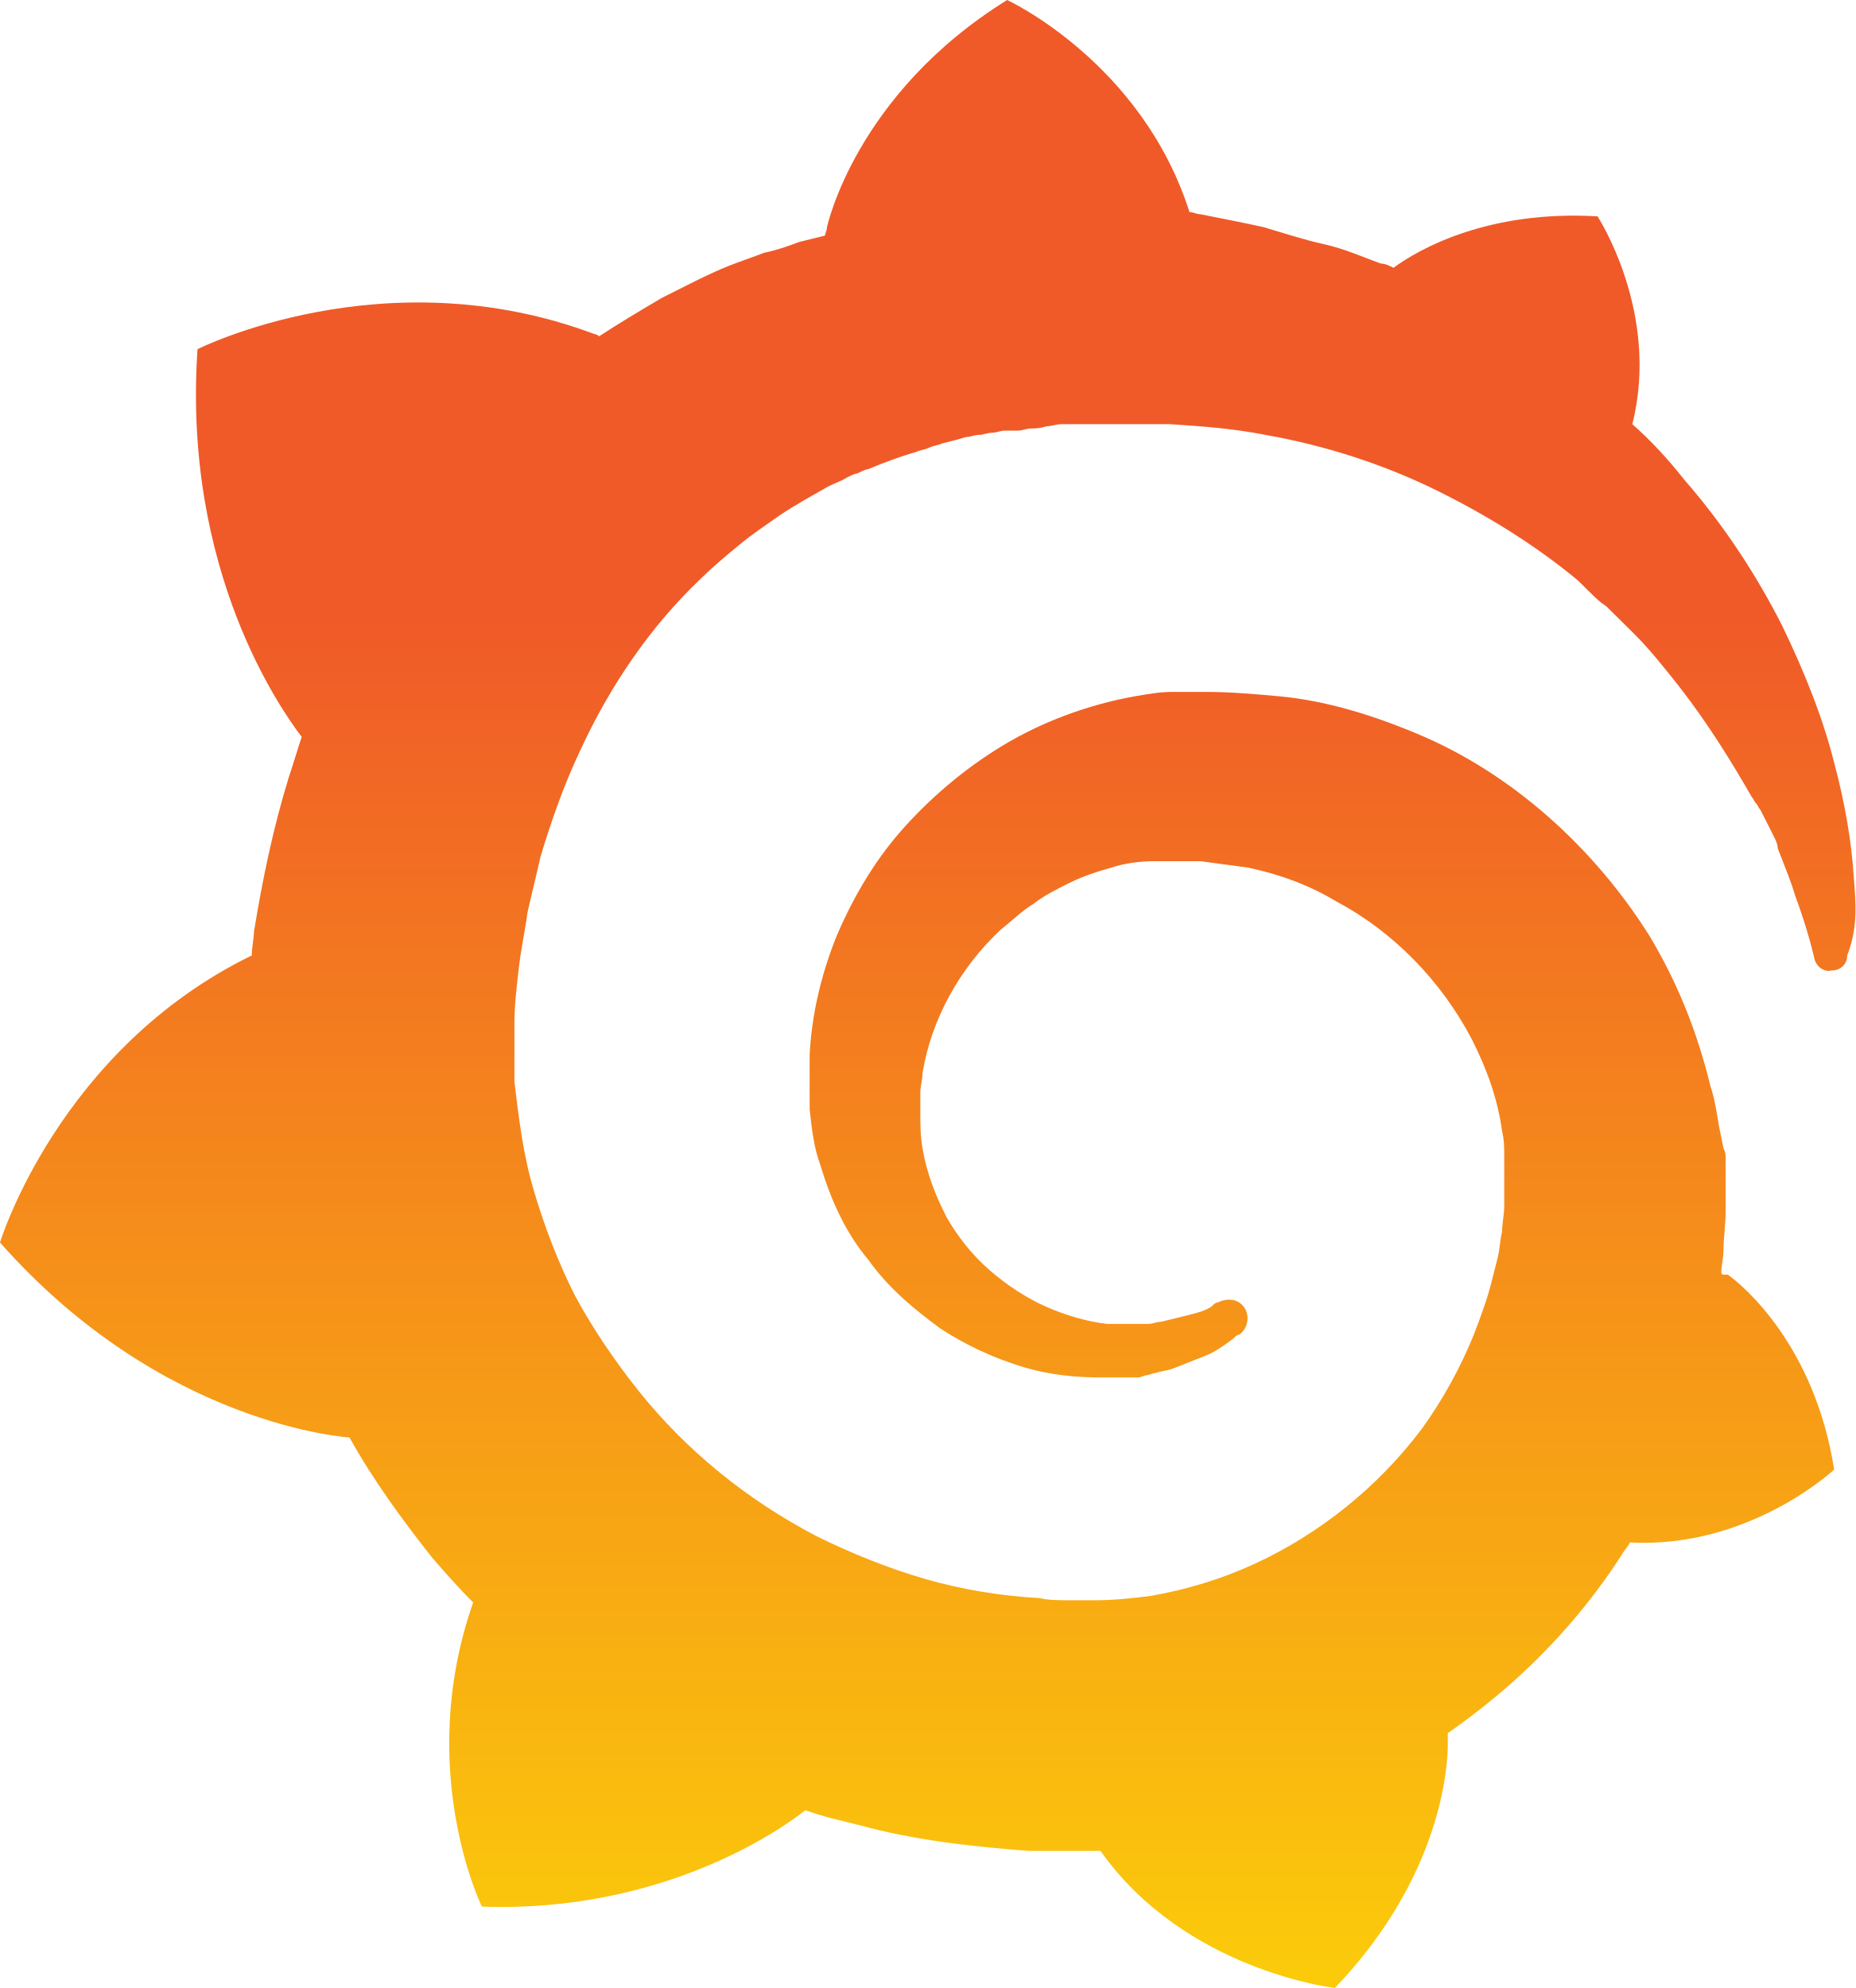
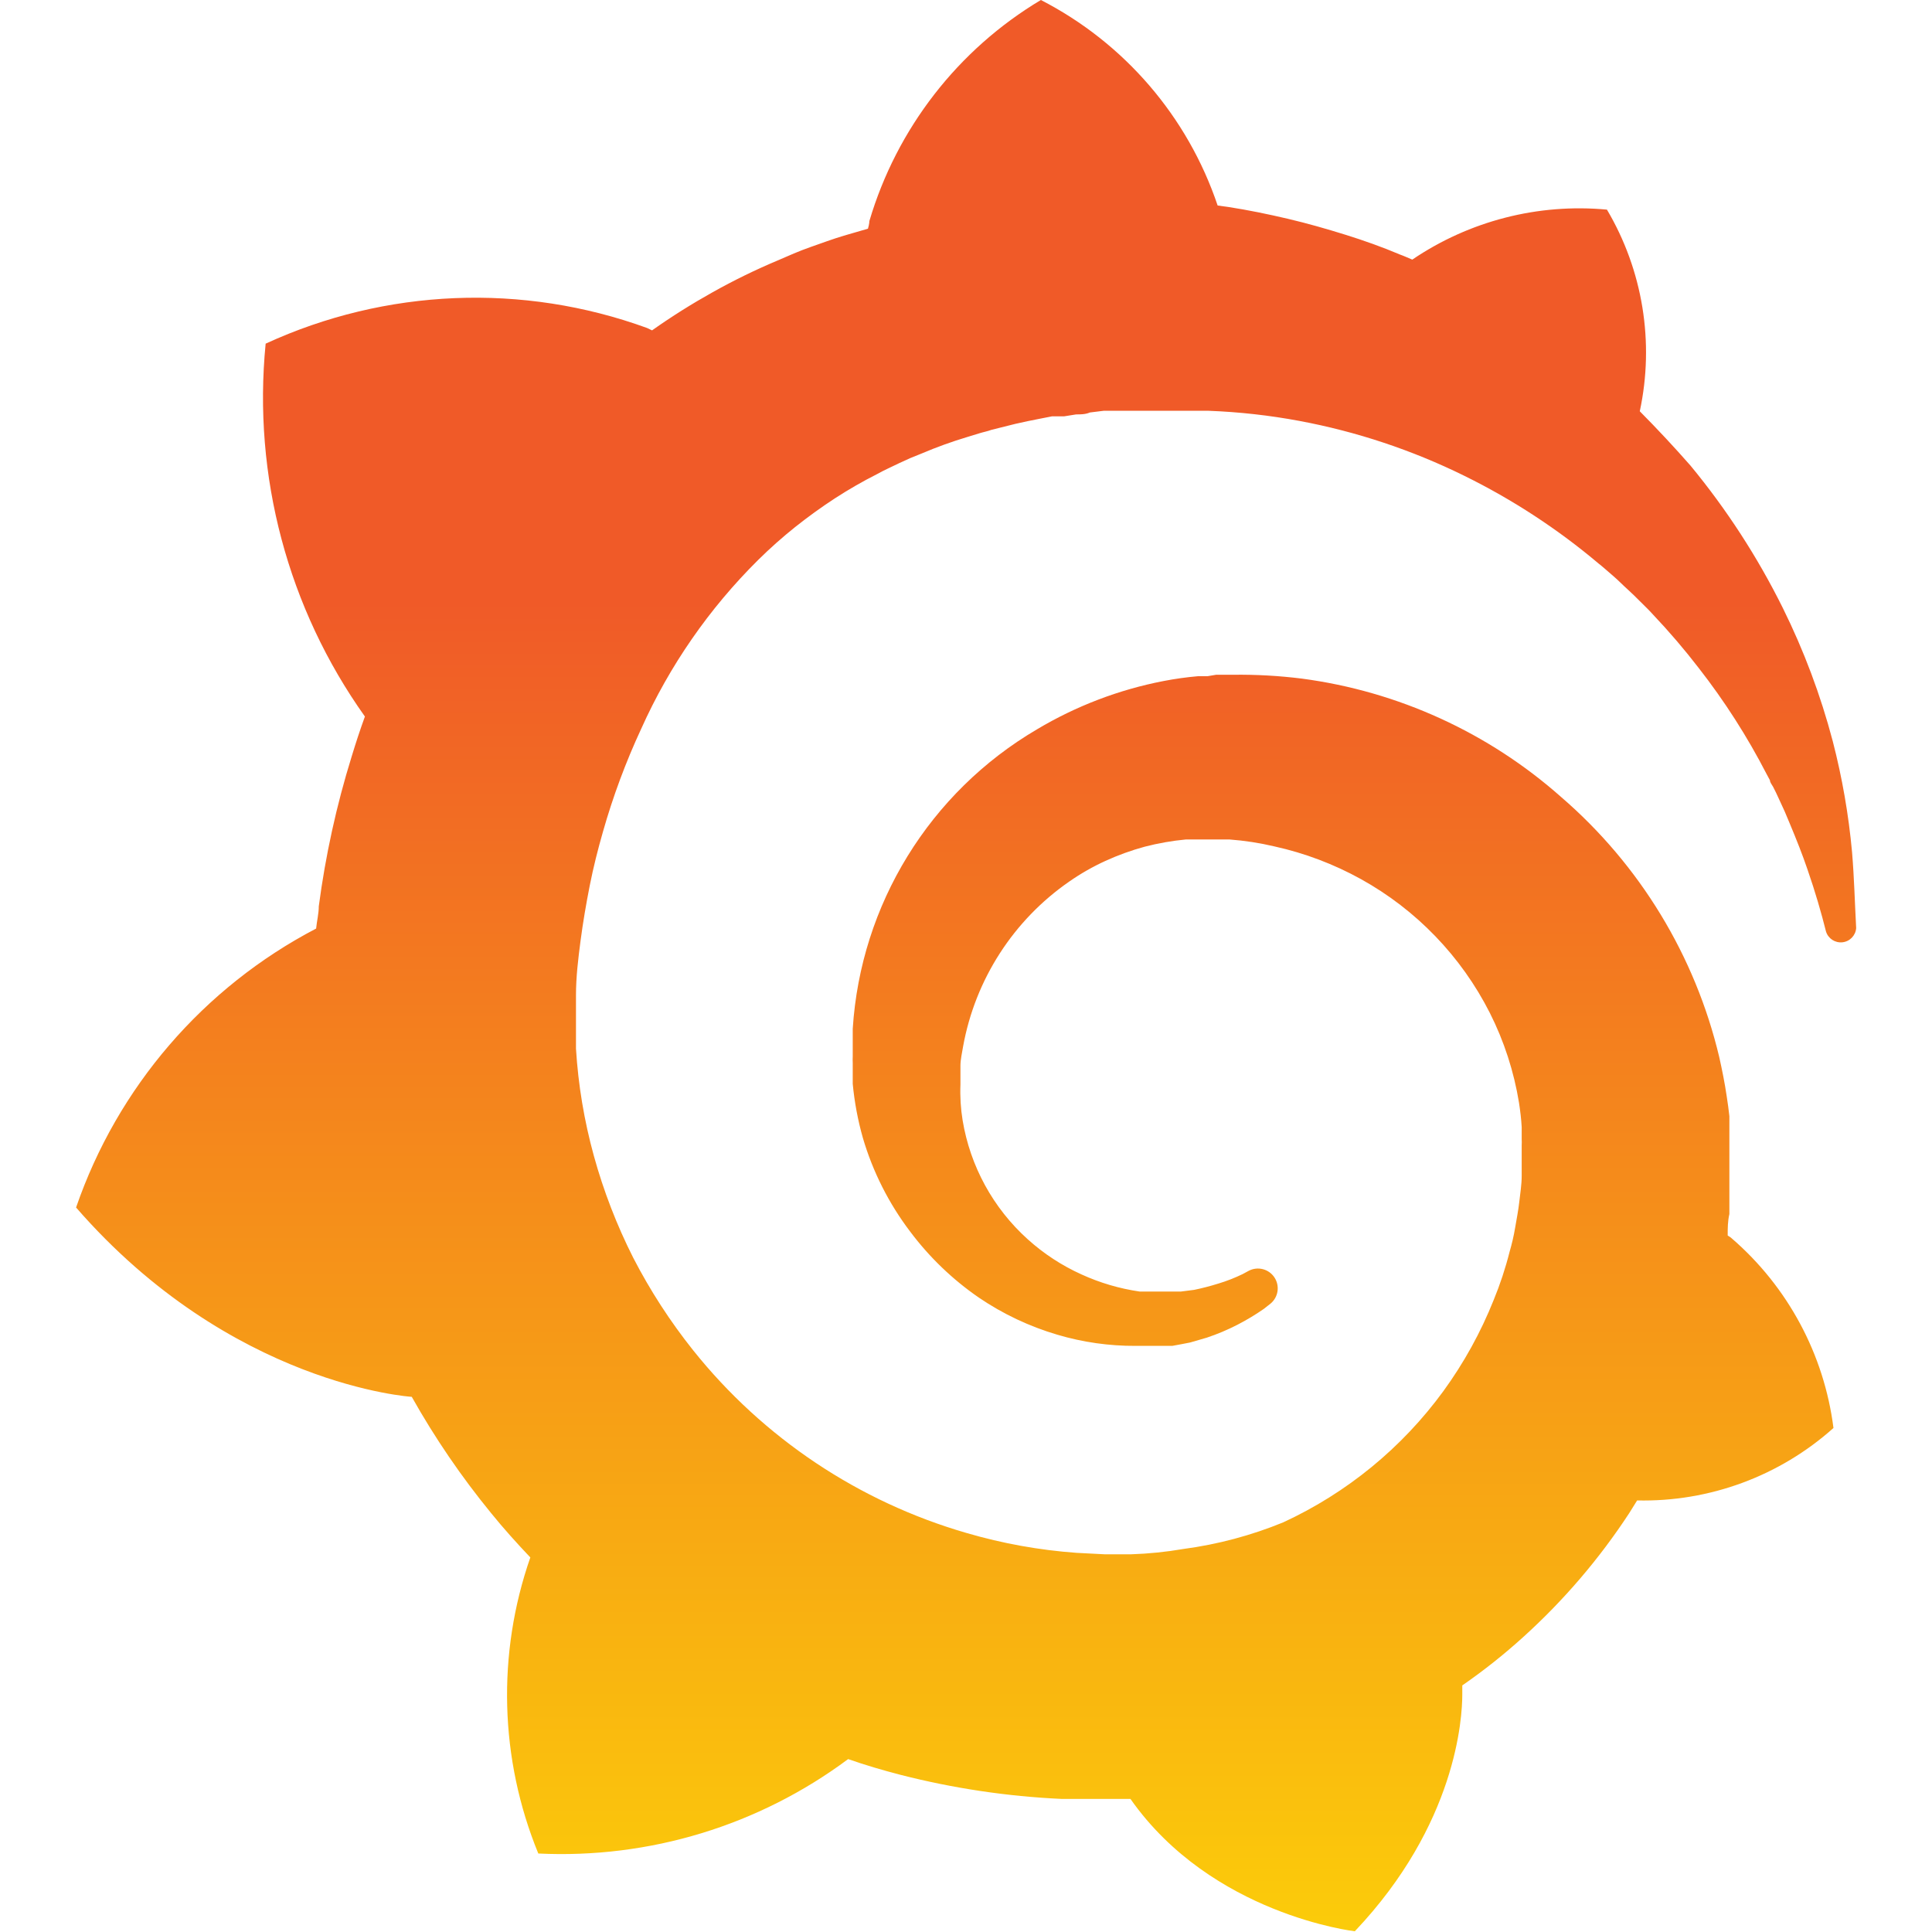
- <svg xmlns="http://www.w3.org/2000/svg" width="84" height="90" viewBox="0 0 84 90" fill="none">
-   <path d="M83.92 39.666C83.822 38.114 83.527 36.368 83.035 34.526C82.544 32.586 81.758 30.55 80.677 28.319C79.596 26.185 78.122 23.858 76.255 21.724C75.567 20.851 74.781 19.978 73.897 19.203C75.174 14.159 72.324 9.795 72.324 9.795C67.411 9.504 64.266 11.25 63.087 12.123C62.891 12.026 62.694 11.929 62.498 11.929C61.712 11.638 60.827 11.25 59.943 11.056C59.058 10.862 58.174 10.571 57.191 10.28C56.307 10.086 55.324 9.892 54.342 9.698C54.145 9.698 54.047 9.601 53.85 9.601C51.688 2.812 45.596 0 45.596 0C38.717 4.267 37.44 10.28 37.44 10.28C37.44 10.28 37.44 10.377 37.341 10.668C36.948 10.765 36.555 10.862 36.162 10.959C35.671 11.153 35.081 11.347 34.59 11.444C34.099 11.638 33.509 11.832 33.018 12.026C32.035 12.414 30.954 12.996 29.971 13.481C28.989 14.062 28.006 14.644 27.122 15.226C27.023 15.129 26.925 15.129 26.925 15.129C17.393 11.541 8.942 15.808 8.942 15.808C8.254 25.894 12.775 32.198 13.659 33.362C13.463 33.944 13.266 34.623 13.069 35.205C12.382 37.435 11.89 39.763 11.497 42.188C11.497 42.478 11.399 42.866 11.399 43.254C2.653 47.522 0 56.25 0 56.25C7.37 64.591 15.821 65.075 15.821 65.075C16.902 67.015 18.179 68.761 19.555 70.507C20.145 71.185 20.734 71.864 21.422 72.543C18.769 80.108 21.815 86.315 21.815 86.315C29.971 86.606 35.376 82.823 36.457 81.95C37.243 82.241 38.127 82.435 38.914 82.629C41.37 83.308 44.023 83.599 46.578 83.793C47.168 83.793 47.856 83.793 48.544 83.793H48.839H49.035H49.428H49.821C53.654 89.224 60.434 90 60.434 90C65.249 84.957 65.544 80.011 65.544 78.944C65.544 78.944 65.544 78.944 65.544 78.847C65.544 78.75 65.544 78.653 65.544 78.653C65.544 78.556 65.544 78.459 65.544 78.459C66.527 77.78 67.509 77.004 68.394 76.228C70.359 74.483 72.029 72.543 73.405 70.409C73.504 70.216 73.7 70.022 73.798 69.828C79.203 70.118 83.035 66.53 83.035 66.53C82.151 60.905 78.908 58.19 78.22 57.705C78.22 57.705 78.22 57.705 78.122 57.705C78.024 57.705 78.024 57.705 78.024 57.705C78.024 57.705 77.925 57.705 77.925 57.608C77.925 57.317 78.024 56.929 78.024 56.638C78.024 56.056 78.122 55.474 78.122 54.795V54.31V54.116V54.019C78.122 53.825 78.122 53.922 78.122 53.825V53.438V52.953C78.122 52.759 78.122 52.662 78.122 52.468C78.122 52.274 78.122 52.177 78.024 51.983L77.925 51.498L77.827 51.013C77.729 50.431 77.631 49.752 77.434 49.17C76.845 46.746 75.96 44.515 74.683 42.382C73.405 40.345 71.833 38.502 70.064 36.95C68.295 35.399 66.33 34.138 64.266 33.265C62.203 32.392 60.041 31.713 57.879 31.519C56.798 31.422 55.717 31.325 54.636 31.325H54.243H54.145C54.145 31.325 53.948 31.325 54.047 31.325H53.85H53.457C53.359 31.325 53.162 31.325 53.064 31.325C52.474 31.325 51.983 31.422 51.394 31.519C49.232 31.907 47.168 32.683 45.399 33.75C43.63 34.817 42.058 36.175 40.781 37.629C39.503 39.084 38.52 40.83 37.833 42.478C37.145 44.224 36.752 45.97 36.654 47.715C36.654 48.103 36.654 48.588 36.654 48.976C36.654 49.073 36.654 49.17 36.654 49.267V49.655C36.654 49.849 36.654 50.043 36.654 50.237C36.752 51.11 36.85 51.983 37.145 52.759C37.636 54.407 38.324 55.862 39.307 57.026C40.191 58.287 41.37 59.257 42.55 60.129C43.729 60.905 45.006 61.487 46.284 61.875C47.561 62.263 48.74 62.36 49.919 62.36C50.116 62.36 50.214 62.36 50.313 62.36C50.411 62.36 50.509 62.36 50.509 62.36H50.706C50.804 62.36 50.902 62.36 51.099 62.36H51.197H51.295C51.394 62.36 51.492 62.36 51.492 62.36C51.688 62.36 51.787 62.263 51.885 62.263C51.983 62.263 52.18 62.166 52.278 62.166C52.573 62.069 52.769 62.069 53.064 61.972C53.555 61.778 54.047 61.584 54.538 61.39C55.029 61.196 55.422 60.905 55.816 60.614C55.914 60.517 56.012 60.42 56.11 60.42C56.503 60.129 56.602 59.547 56.307 59.16C56.012 58.772 55.521 58.772 55.128 58.965C55.029 58.965 54.931 59.062 54.833 59.16C54.538 59.353 54.145 59.45 53.752 59.547C53.359 59.644 52.966 59.741 52.573 59.838C52.376 59.838 52.18 59.935 51.983 59.935C51.885 59.935 51.787 59.935 51.688 59.935C51.59 59.935 51.492 59.935 51.394 59.935C51.295 59.935 51.197 59.935 51.099 59.935C51 59.935 50.804 59.935 50.706 59.935C50.706 59.935 50.607 59.935 50.706 59.935H50.607C50.509 59.935 50.509 59.935 50.411 59.935C50.312 59.935 50.214 59.935 50.116 59.935C49.232 59.838 48.249 59.547 47.365 59.16C46.48 58.772 45.596 58.19 44.81 57.511C44.023 56.832 43.336 55.959 42.844 55.086C42.353 54.116 41.96 53.147 41.763 51.983C41.665 51.401 41.665 50.916 41.665 50.334C41.665 50.14 41.665 50.043 41.665 49.849V49.752V49.655C41.665 49.558 41.665 49.461 41.665 49.461C41.665 49.17 41.763 48.879 41.763 48.588C42.156 46.164 43.434 43.836 45.301 42.09C45.792 41.703 46.284 41.218 46.775 40.927C47.266 40.539 47.856 40.248 48.446 39.957C49.035 39.666 49.625 39.472 50.313 39.278C50.902 39.084 51.59 38.987 52.278 38.987C52.573 38.987 52.966 38.987 53.261 38.987C53.359 38.987 53.457 38.987 53.457 38.987H53.752H53.948C54.047 38.987 53.948 38.987 53.948 38.987H54.047H54.342C55.029 39.084 55.816 39.181 56.503 39.278C57.879 39.569 59.255 40.054 60.532 40.83C63.087 42.188 65.249 44.418 66.625 47.037C67.313 48.394 67.804 49.752 68.001 51.207C68.099 51.595 68.099 51.983 68.099 52.274V52.565V52.856C68.099 52.953 68.099 53.05 68.099 53.147C68.099 53.243 68.099 53.34 68.099 53.438V53.632V53.922C68.099 54.116 68.099 54.407 68.099 54.601C68.099 54.989 68.001 55.377 68.001 55.765C67.902 56.153 67.902 56.541 67.804 56.929C67.706 57.317 67.608 57.705 67.509 58.093C67.313 58.868 67.018 59.644 66.723 60.42C66.133 61.875 65.347 63.33 64.365 64.688C62.399 67.306 59.746 69.44 56.798 70.797C55.324 71.476 53.752 71.961 52.081 72.252C51.295 72.349 50.411 72.446 49.625 72.446H49.428H49.33H49.035H48.642H48.446C48.544 72.446 48.446 72.446 48.446 72.446H48.347C47.954 72.446 47.463 72.446 47.07 72.349C45.301 72.252 43.532 71.961 41.862 71.476C40.191 70.991 38.52 70.312 36.948 69.537C33.804 67.888 31.052 65.657 28.89 62.942C27.809 61.584 26.827 60.129 26.041 58.675C25.255 57.123 24.665 55.571 24.174 53.922C23.682 52.274 23.486 50.625 23.289 48.976V48.685V48.588V48.394V48.297V48.007V47.91V47.812V47.618V47.231V47.134V46.94C23.289 46.746 23.289 46.552 23.289 46.358C23.289 45.485 23.387 44.709 23.486 43.836C23.584 42.963 23.78 42.09 23.879 41.315C24.075 40.442 24.272 39.666 24.468 38.793C24.96 37.144 25.549 35.496 26.237 34.041C27.613 31.035 29.48 28.319 31.74 26.185C32.33 25.603 32.919 25.119 33.509 24.634C34.099 24.149 34.688 23.761 35.376 23.276C35.966 22.888 36.654 22.5 37.341 22.112C37.636 21.918 38.029 21.821 38.324 21.627C38.52 21.53 38.717 21.433 38.815 21.433C39.012 21.336 39.208 21.239 39.307 21.239C39.995 20.948 40.781 20.657 41.468 20.463C41.665 20.366 41.862 20.366 42.058 20.269C42.255 20.172 42.451 20.172 42.648 20.075C43.041 19.978 43.434 19.881 43.729 19.785C43.925 19.785 44.122 19.688 44.318 19.688C44.515 19.688 44.711 19.59 44.908 19.59C45.104 19.59 45.301 19.494 45.498 19.494H45.792H46.087C46.284 19.494 46.48 19.397 46.677 19.397C46.873 19.397 47.07 19.397 47.365 19.3C47.561 19.3 47.856 19.203 48.052 19.203C48.151 19.203 48.347 19.203 48.446 19.203H48.74H48.839H49.035C49.232 19.203 49.428 19.203 49.723 19.203H50.018C50.018 19.203 50.116 19.203 50.018 19.203H50.116H50.214C50.411 19.203 50.607 19.203 50.804 19.203C51.492 19.203 52.278 19.203 52.966 19.203C54.44 19.3 55.816 19.396 57.289 19.688C60.041 20.172 62.694 21.045 65.053 22.209C67.411 23.373 69.573 24.731 71.44 26.282C71.538 26.379 71.636 26.476 71.735 26.573C71.833 26.67 71.931 26.767 72.029 26.864C72.226 27.058 72.423 27.252 72.717 27.446C72.914 27.64 73.11 27.834 73.307 28.028C73.504 28.222 73.7 28.416 73.897 28.61C74.683 29.386 75.371 30.259 76.058 31.131C77.336 32.78 78.417 34.526 79.301 36.078C79.4 36.175 79.4 36.272 79.498 36.368C79.596 36.465 79.596 36.562 79.694 36.66C79.793 36.853 79.891 37.047 79.989 37.241C80.087 37.435 80.186 37.629 80.284 37.823C80.382 38.017 80.48 38.211 80.48 38.405C80.775 39.181 81.07 39.86 81.267 40.539C81.66 41.606 81.954 42.575 82.151 43.448C82.249 43.739 82.544 44.03 82.937 43.933C83.33 43.933 83.625 43.642 83.625 43.254C84.116 41.993 84.018 40.927 83.92 39.666Z" fill="url(#paint0_linear)" />
+ <svg xmlns="http://www.w3.org/2000/svg" viewBox="0 0 80 80">
  <defs>
-     <linearGradient id="paint0_linear" x1="42.069" y1="110.29" x2="42.069" y2="27.956" gradientUnits="userSpaceOnUse">
-       <stop stop-color="#FFF100" />
-       <stop offset="1" stop-color="#F05A28" />
+     <linearGradient id="a" x1="40" y1="-515.97" x2="40" y2="-442.9" gradientTransform="matrix(1 0 0 -1 0 -418)" gradientUnits="userSpaceOnUse">
+       <stop offset="0" stop-color="#fff100" />
+       <stop offset="1" stop-color="#f05a28" />
    </linearGradient>
  </defs>
+   <path d="M76.69 35.29a28.77 28.77 0 0 0-.8-4.6 29.2 29.2 0 0 0-2.07-5.52A30.68 30.68 0 0 0 70 19.28q-1-1.14-2.1-2.25a11.61 11.61 0 0 0-1.36-8.35 12.31 12.31 0 0 0-8.06 2.07c-.17-.07-.34-.15-.51-.21-.73-.31-1.49-.58-2.26-.82s-1.57-.47-2.38-.66-1.63-.36-2.47-.49l-.44-.06A14.92 14.92 0 0 0 43.1 0 15.93 15.93 0 0 0 36 9.15s0 .12-.06.32l-1 .29c-.47.14-.92.31-1.38.47s-.91.36-1.37.56a26.5 26.5 0 0 0-2.68 1.31c-.86.48-1.69 1-2.51 1.58l-.21-.1a20.78 20.78 0 0 0-15.79.65 22.77 22.77 0 0 0 4.11 15.44c-.2.55-.38 1.1-.55 1.66a37.38 37.38 0 0 0-1.36 6.2c0 .3-.08.61-.11.92A20.6 20.6 0 0 0 3.15 50c6.42 7.38 13.9 7.84 13.9 7.84a33.61 33.61 0 0 0 3.29 4.82c.51.63 1.06 1.24 1.62 1.83a17.3 17.3 0 0 0 .33 12.26 19.87 19.87 0 0 0 12.83-3.91c.71.25 1.43.46 2.16.65a33 33 0 0 0 6.69 1H46.81c3.37 4.8 9.29 5.48 9.29 5.48 4.21-4.44 4.45-8.84 4.45-9.8v-.38a24.58 24.58 0 0 0 2.52-2 26.44 26.44 0 0 0 4.39-5.13l.33-.53a11.8 11.8 0 0 0 8.13-3 12.45 12.45 0 0 0-4.21-7.85l-.06-.05-.11-.07c0-.3 0-.59.07-.89v-4.05l-.05-.41-.06-.41c-.08-.55-.19-1.09-.31-1.63A20.47 20.47 0 0 0 64.64 33a20.18 20.18 0 0 0-10.73-4.9 20.89 20.89 0 0 0-2.84-.16h-.71L50 28h-.39a13.66 13.66 0 0 0-1.43.2 16.25 16.25 0 0 0-5.24 2 15.52 15.52 0 0 0-7.63 12.4v1.14a2.62 2.62 0 0 0 0 .28V44.88a12.5 12.5 0 0 0 .42 2.24A12 12 0 0 0 37.69 51a12.21 12.21 0 0 0 2.84 2.73 11.65 11.65 0 0 0 3.26 1.54 11.2 11.2 0 0 0 3.23.46h1.52l.38-.07.36-.07.69-.2a9 9 0 0 0 1.26-.53 9.7 9.7 0 0 0 1.1-.66l.28-.22a.82.82 0 0 0-.9-1.36l-.26.14a6.74 6.74 0 0 1-1 .39 10.53 10.53 0 0 1-1 .26l-.55.07h-1.71a8.86 8.86 0 0 1-2.41-.71 8.58 8.58 0 0 1-2.23-1.46 8.49 8.49 0 0 1-2.69-4.92 7.32 7.32 0 0 1-.09-1.48v-.78c0-.27.07-.54.11-.8a10.6 10.6 0 0 1 4.4-6.83 9.55 9.55 0 0 1 1.49-.85 10.58 10.58 0 0 1 1.63-.59 10.93 10.93 0 0 1 1.71-.3h1.79a12 12 0 0 1 1.88.29 13.33 13.33 0 0 1 3.57 1.35 13.1 13.1 0 0 1 5.34 5.54 12.84 12.84 0 0 1 1.21 3.73c.05.33.09.65.11 1v.5a2.09 2.09 0 0 1 0 .25v1.27c0 .36-.06.72-.1 1.08s-.11.7-.17 1.06-.14.69-.23 1a14.7 14.7 0 0 1-.66 2 17.35 17.35 0 0 1-2.08 3.77 17.07 17.07 0 0 1-6.64 5.44 16.71 16.71 0 0 1-4.13 1.1 15.81 15.81 0 0 1-2.16.22h-1.1l-1.16-.06a21.83 21.83 0 0 1-4.55-.82 22.5 22.5 0 0 1-11.33-7.57 23.21 23.21 0 0 1-2.48-3.83 22.84 22.84 0 0 1-1.63-4.22 21.68 21.68 0 0 1-.74-4.44v-2.21c0-.75.09-1.5.19-2.26s.23-1.52.38-2.28.34-1.51.55-2.24a28.76 28.76 0 0 1 1.58-4.25 23.21 23.21 0 0 1 4.85-7 19.57 19.57 0 0 1 1.53-1.36c.53-.42 1.08-.82 1.65-1.19a18.85 18.85 0 0 1 1.74-1c.3-.17.61-.3.91-.45l.46-.21.47-.19a18.1 18.1 0 0 1 1.91-.69l.49-.15c.16-.05.33-.08.49-.14l1-.25.5-.11.5-.1.51-.1h.5l.5-.08c.19 0 .38 0 .57-.08l.57-.07h4.35a25.75 25.75 0 0 1 3.76.42 26.43 26.43 0 0 1 6.82 2.27 27.33 27.33 0 0 1 5.57 3.64c.11.08.2.17.3.25l.3.26c.2.17.38.36.57.53s.37.35.55.53.37.36.53.54a28.54 28.54 0 0 1 1.89 2.21 27.93 27.93 0 0 1 2.81 4.39l.14.26c0 .09.08.18.13.27s.17.34.25.52.16.34.23.5.14.34.21.5c.28.67.53 1.3.73 1.89.33.95.58 1.82.77 2.58a.64.64 0 0 0 1.25-.14c-.06-1.11-.08-2.05-.17-3.14Z" fill="url(#a)" />
</svg>
